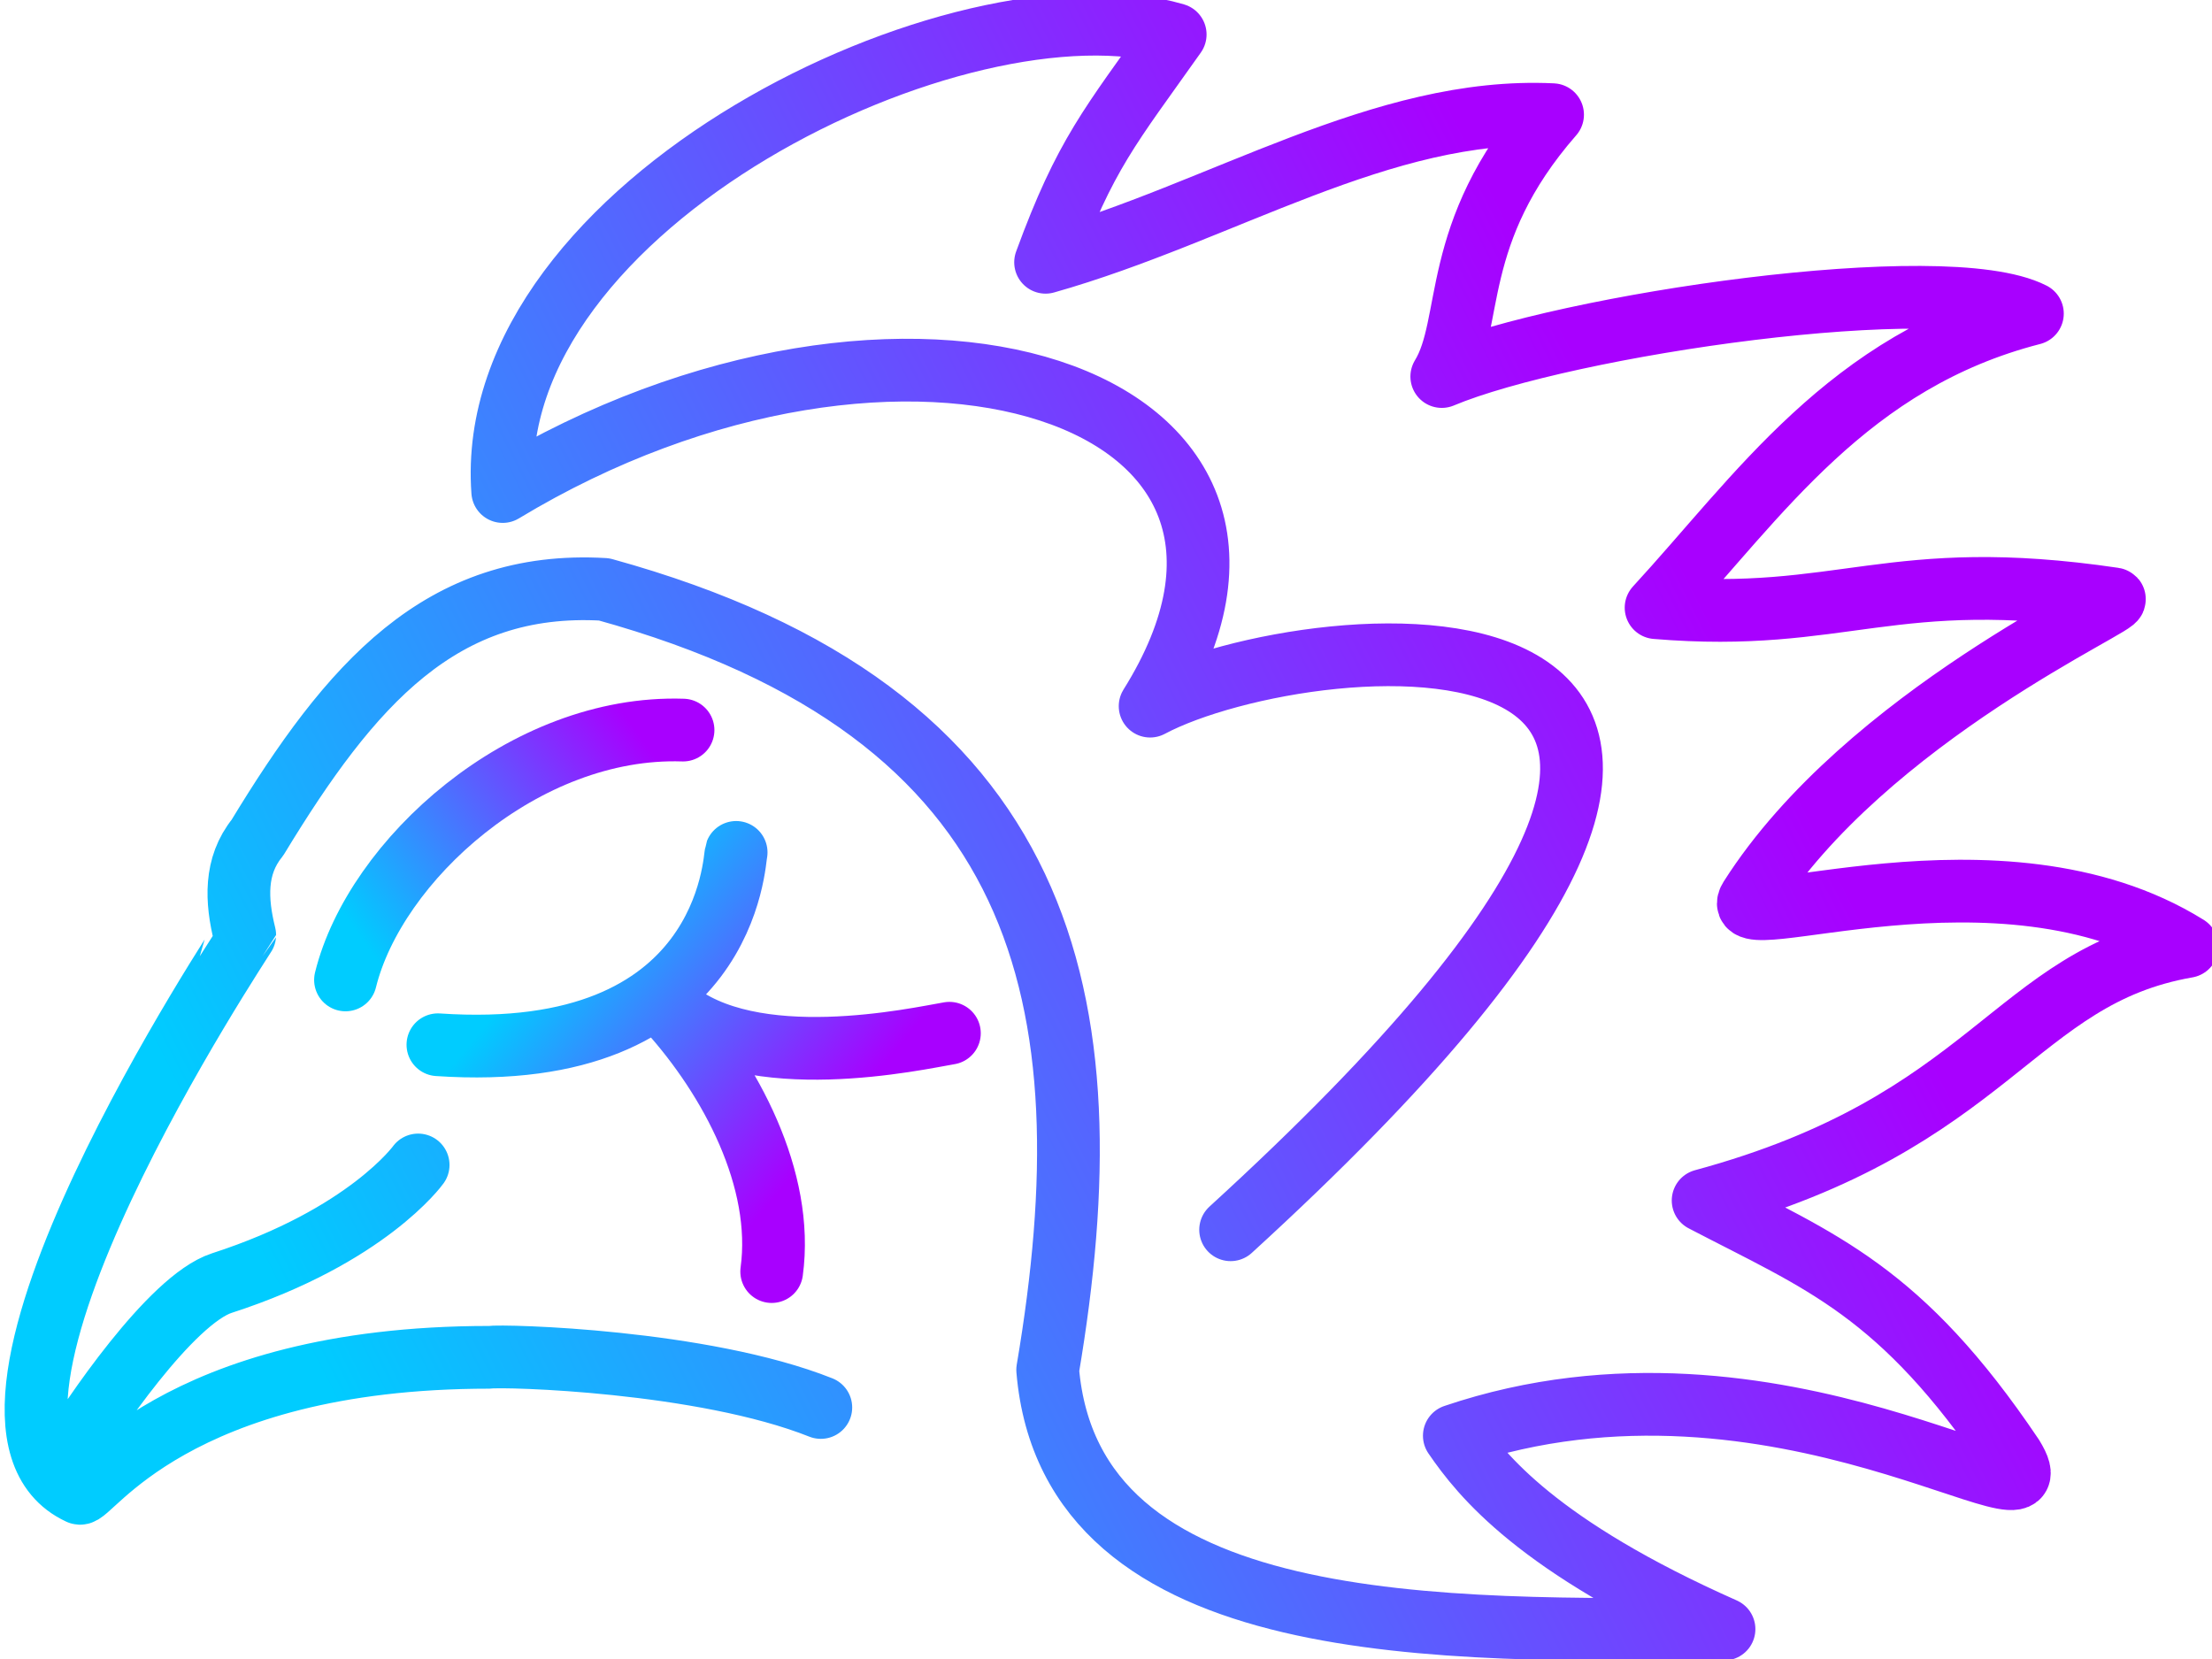
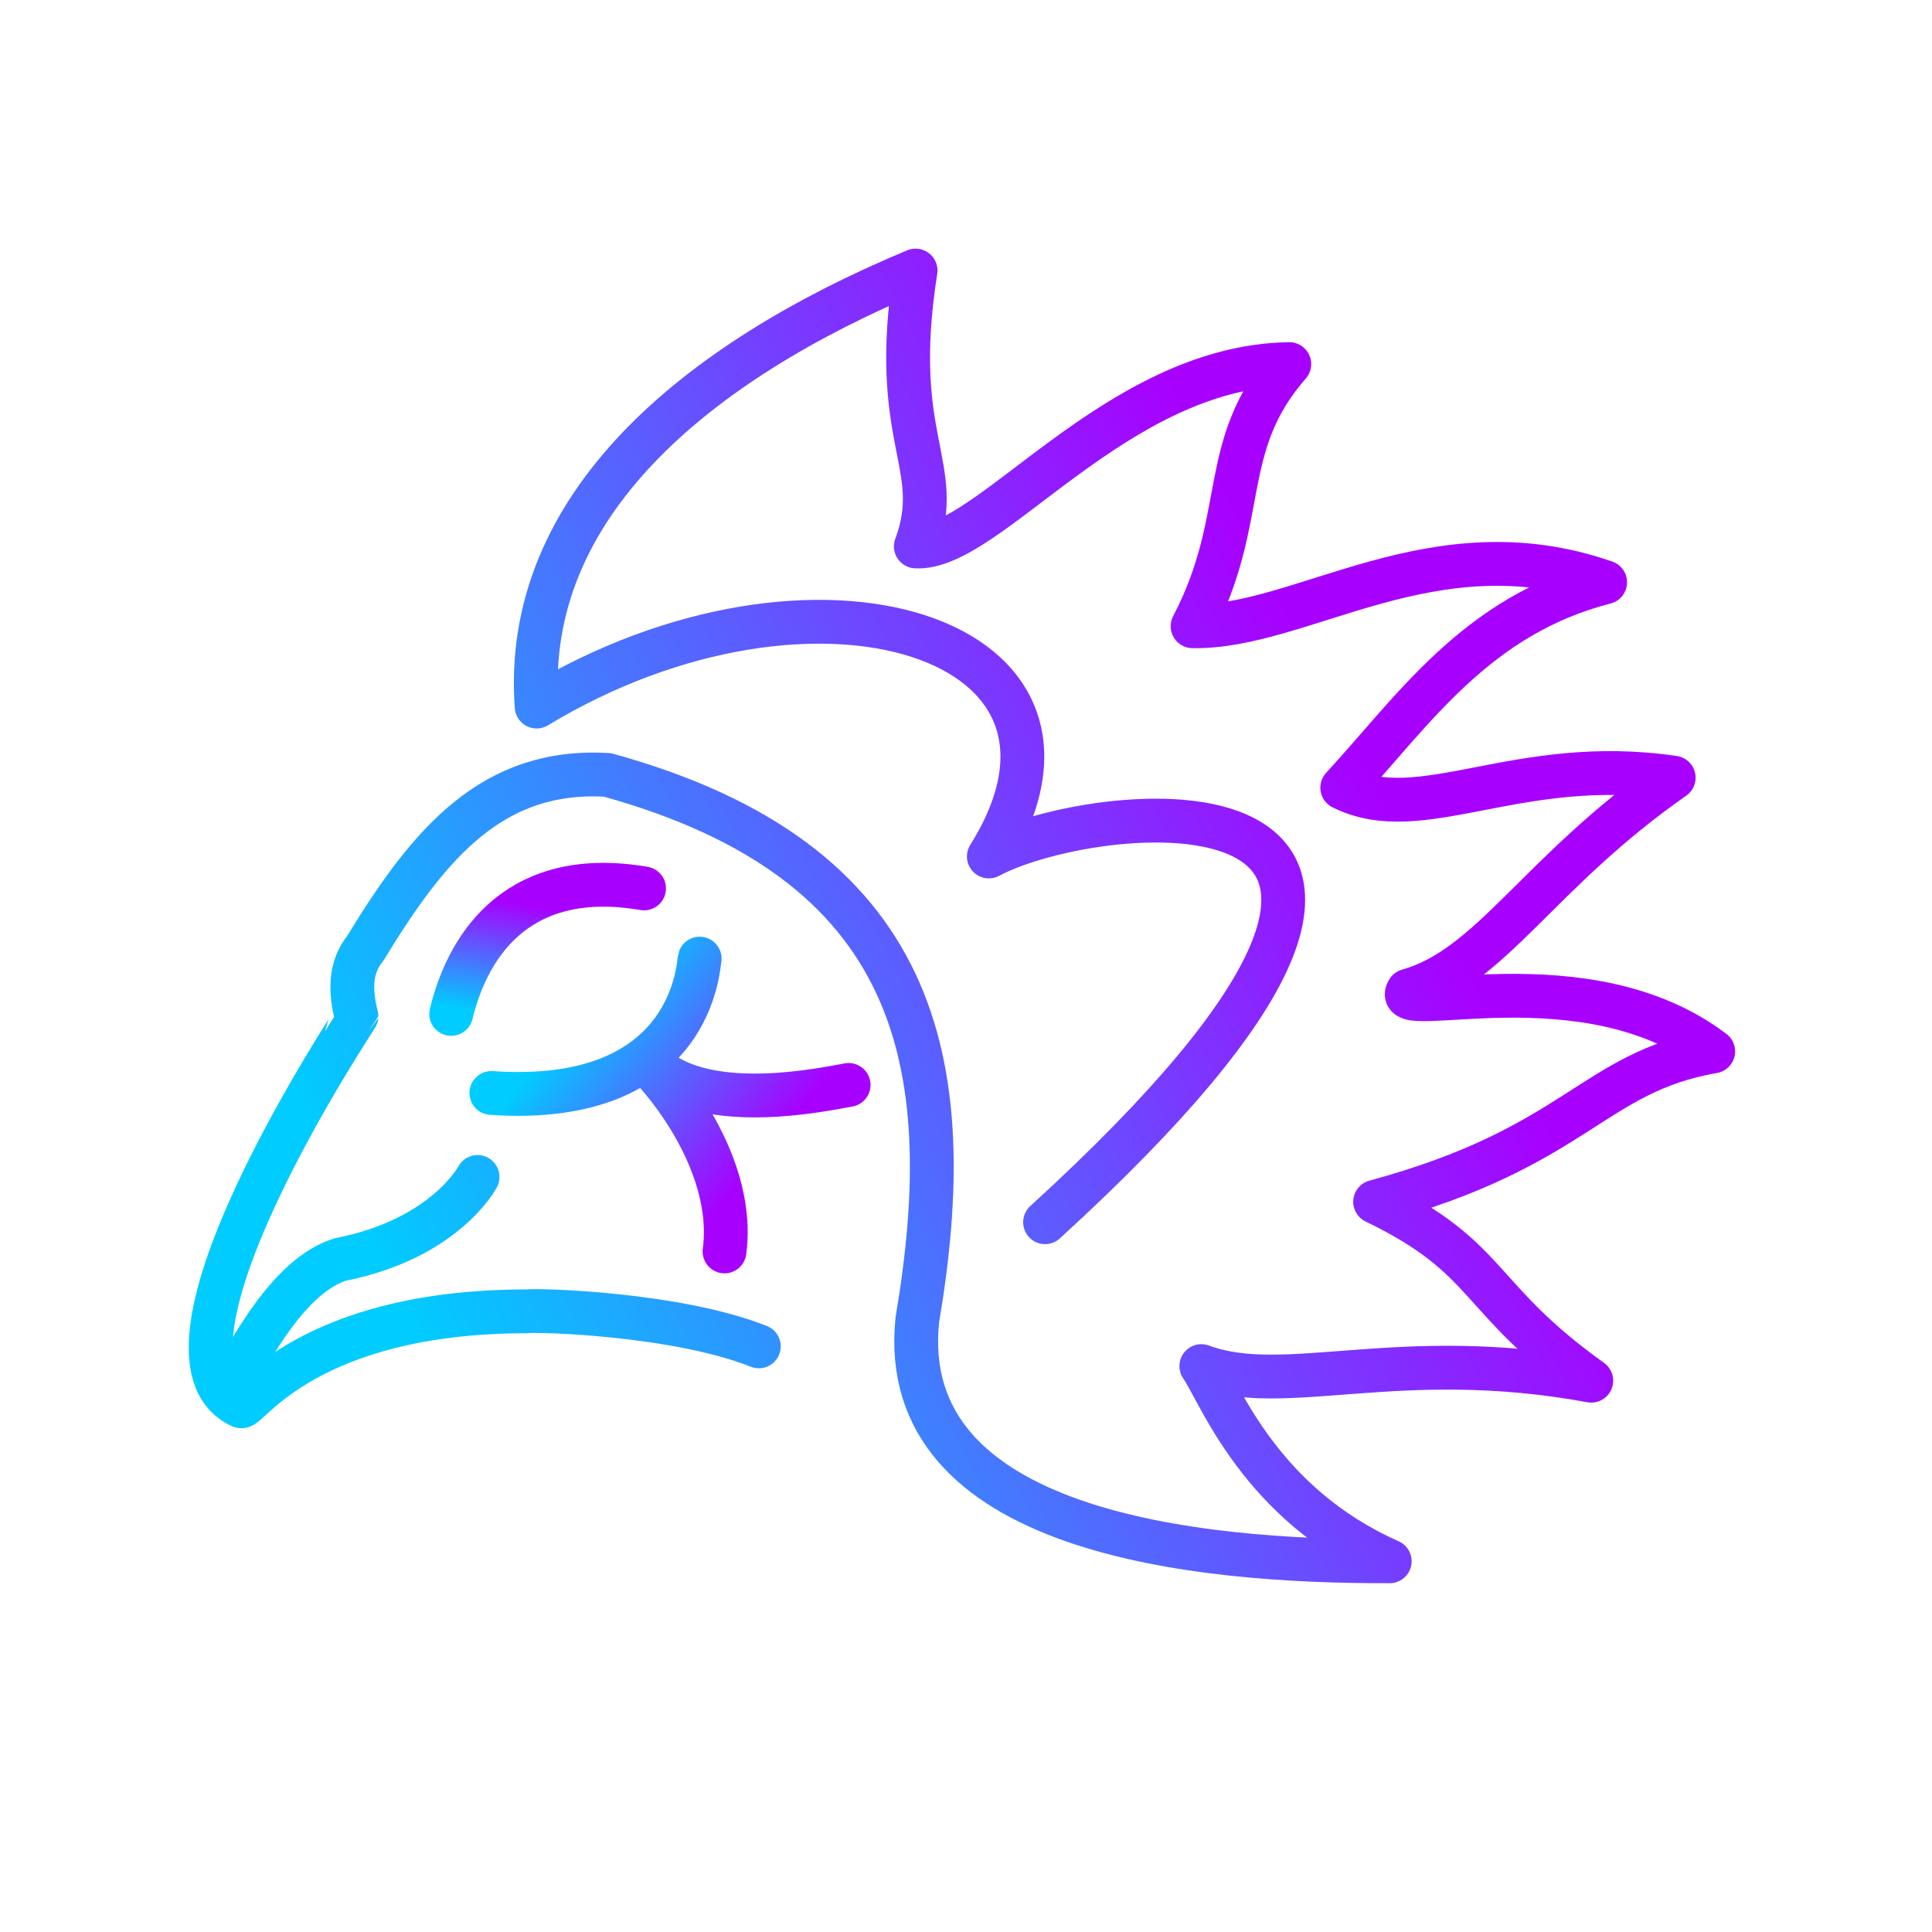
- <svg xmlns="http://www.w3.org/2000/svg" xmlns:xlink="http://www.w3.org/1999/xlink" width="211.6mm" height="158.7mm" viewBox="0 0 211.6 158.7">
-   <defs />
-   <defs>
+ <svg xmlns="http://www.w3.org/2000/svg" xmlns:xlink="http://www.w3.org/1999/xlink" width="1000" height="1000" viewBox="0 0 264.583 264.583" version="1.1" id="svg4">
+   <defs id="defs1" />
+   <defs id="defs2">
    <linearGradient id="prefix__a">
-       <stop offset="0" stop-color="#0cf" />
-       <stop offset="1" stop-color="#a800ff" />
+       <stop offset="0" stop-color="#0cf" id="stop1" />
+       <stop offset="1" stop-color="#a800ff" id="stop2" />
    </linearGradient>
-     <linearGradient xlink:href="#prefix__a" id="prefix__d" x1="68.66" y1="123" x2="96.8" y2="102.5" gradientUnits="userSpaceOnUse" gradientTransform="matrix(.9421 0 0 .9616 1.866 1.119)" />
-     <linearGradient xlink:href="#prefix__a" id="prefix__b" x1="51.86" y1="150.9" x2="193.9" y2="77.48" gradientUnits="userSpaceOnUse" gradientTransform="matrix(.9421 0 0 .9616 6.627 1.648)" />
-     <linearGradient xlink:href="#prefix__a" id="prefix__c" gradientUnits="userSpaceOnUse" gradientTransform="matrix(.9421 0 0 .9616 1.866 1.119)" x1="91.09" y1="120" x2="116.8" y2="141.6" />
+     <linearGradient xlink:href="#prefix__a" id="prefix__d" x1="70.345" y1="121.349" x2="73.177" y2="105.353" gradientUnits="userSpaceOnUse" gradientTransform="matrix(0.9421,0,0,0.9616,1.866,1.119)" />
+     <linearGradient xlink:href="#prefix__a" id="prefix__b" x1="51.86" y1="150.9" x2="193.9" y2="77.48" gradientUnits="userSpaceOnUse" gradientTransform="matrix(0.9421,0,0,0.9616,6.627,1.648)" />
+     <linearGradient xlink:href="#prefix__a" id="prefix__c" gradientUnits="userSpaceOnUse" gradientTransform="matrix(0.9421,0,0,0.9616,1.866,1.119)" x1="91.09" y1="120" x2="116.8" y2="141.6" />
  </defs>
-   <g fill="none" stroke-width="6" stroke-linecap="round" stroke-linejoin="round" stroke-miterlimit="1" stroke-dashoffset="37.789">
-     <path d="M149.8 147.3c70.1-64.01 7.7-58.3-7.7-50.09 18.8-30.04-23.8-43.57-61.93-20.53-2-27.47 43.93-49.72 64.33-43.72-6.2 8.77-8.6 11.41-12.4 21.79 16.9-4.78 32.2-14.91 48.5-14.12-9.9 11.32-7.5 19.98-10.6 25.05 11.8-4.95 48.1-10.3 56.5-6.02-17.6 4.52-26.2 17.49-36 28.13 17.9 1.49 22.4-4.01 43.8-.84 1.3.19-23.7 11.17-34.8 28.65-2.6 4.1 23.8-6.6 41.8 4.6-16.6 2.9-18.6 16.8-46.3 24.3 11.3 5.9 18.9 8.6 29.6 24.5 5.3 8.6-22.4-12.5-53.4-2 2.6 3.8 8 10.6 25.8 18.5-26.6.1-62.5 1.2-64.7-24.8 6-35.4.2-62.89-42.43-74.66-15.63-.91-24.28 9.12-33.17 23.76-2.19 2.7-2.03 6-1.21 9.3 0 .1-30.91 46.4-15.81 53.4.95.5 8.96-13 39.22-13 1.38-.2 20.38.3 31.7 4.8m-38.52-23.2v0s-4.87 6.8-18.78 11.3c-4.91 1.6-12.56 13-14.67 16.5" stroke="url(#prefix__b)" transform="translate(-32.08 -29.66)" />
-     <path d="M73.97 129.6c27.93 1.9 28.33-17.9 28.53-18.4m-6.45 15.1c5.95 6.6 11.05 16.2 9.85 25m-9.58-25.2c7.58 6.5 23.58 2.9 26.58 2.4" stroke="url(#prefix__c)" transform="translate(-32.08 -29.66)" />
-     <path d="M97.42 99.5v0C82.2 99 67.94 112 65.13 123.4" stroke="url(#prefix__d)" transform="translate(-32.08 -29.66)" />
+   <g fill="none" stroke-width="6" stroke-linecap="round" stroke-linejoin="round" stroke-miterlimit="1" stroke-dashoffset="37.789" id="g4" transform="translate(25.40001,49.74169)">
+     <path d="M 149.8,147.3 C 219.9,83.29 157.5,89 142.1,97.21 160.9,67.17 118.3,53.64 80.17,76.68 c -2,-27.47 21.841,-47.189 51.898,-59.71 -3.704,23.372 4.145,26.601 0.032,37.78 9.86,0.603 27.362,-24.635 51.146,-24.968 -9.9,11.32 -5.438,20.958 -13.246,35.898 14.981,0.288 32.946,-14.229 56.5,-6.02 -17.6,4.52 -26.2,17.49 -36,28.13 10.791,5.419 23.988,-4.539 45.388,-1.369 C 217.169,99.52 210.974,112.339 199.5,115.6 c -2.6,4.1 24.256,-5.022 41.8,8.304 -16.6,2.9 -18.6,13.096 -46.3,20.596 16.007,7.722 13.662,13.09 29.6,24.5 -26.505,-4.87 -41.857,2.28 -53.4,-2 2.6,3.8 8,18.832 25.8,26.732 -26.6,0.1 -67.663,-3.995 -64.7,-33.032 6,-35.4 0.2,-62.89 -42.43,-74.66 -15.63,-0.91 -24.28,9.12 -33.17,23.76 -2.19,2.7 -2.03,6 -1.21,9.3 0,0.1 -30.91,46.4 -15.81,53.4 0.95,0.5 8.96,-13 39.22,-13 1.38,-0.2 20.38,0.3 31.7,4.8 M 72.08,141.1 v 0 c 0,0 -4.414,8.47 -18.78,11.3 -7.188,2.207 -12.56,13 -14.67,16.5" stroke="url(#prefix__b)" transform="translate(-32.08,-29.66)" id="path2" style="stroke:url(#prefix__b)" />
+     <path d="m 73.97,129.6 c 27.93,1.9 28.33,-17.9 28.53,-18.4 m -6.45,15.1 c 5.95,6.6 11.05,16.2 9.85,25 m -9.58,-25.2 c 7.58,6.5 23.58,2.9 26.58,2.4" stroke="url(#prefix__c)" transform="translate(-32.08,-29.66)" id="path3" style="stroke:url(#prefix__c)" />
+     <path d="M 94.882,101.587 C 78.145,98.716 70.919,108.682 68.468,118.769" stroke="url(#prefix__d)" transform="translate(-32.08,-29.66)" id="path4" style="stroke:url(#prefix__d)" />
  </g>
</svg>
